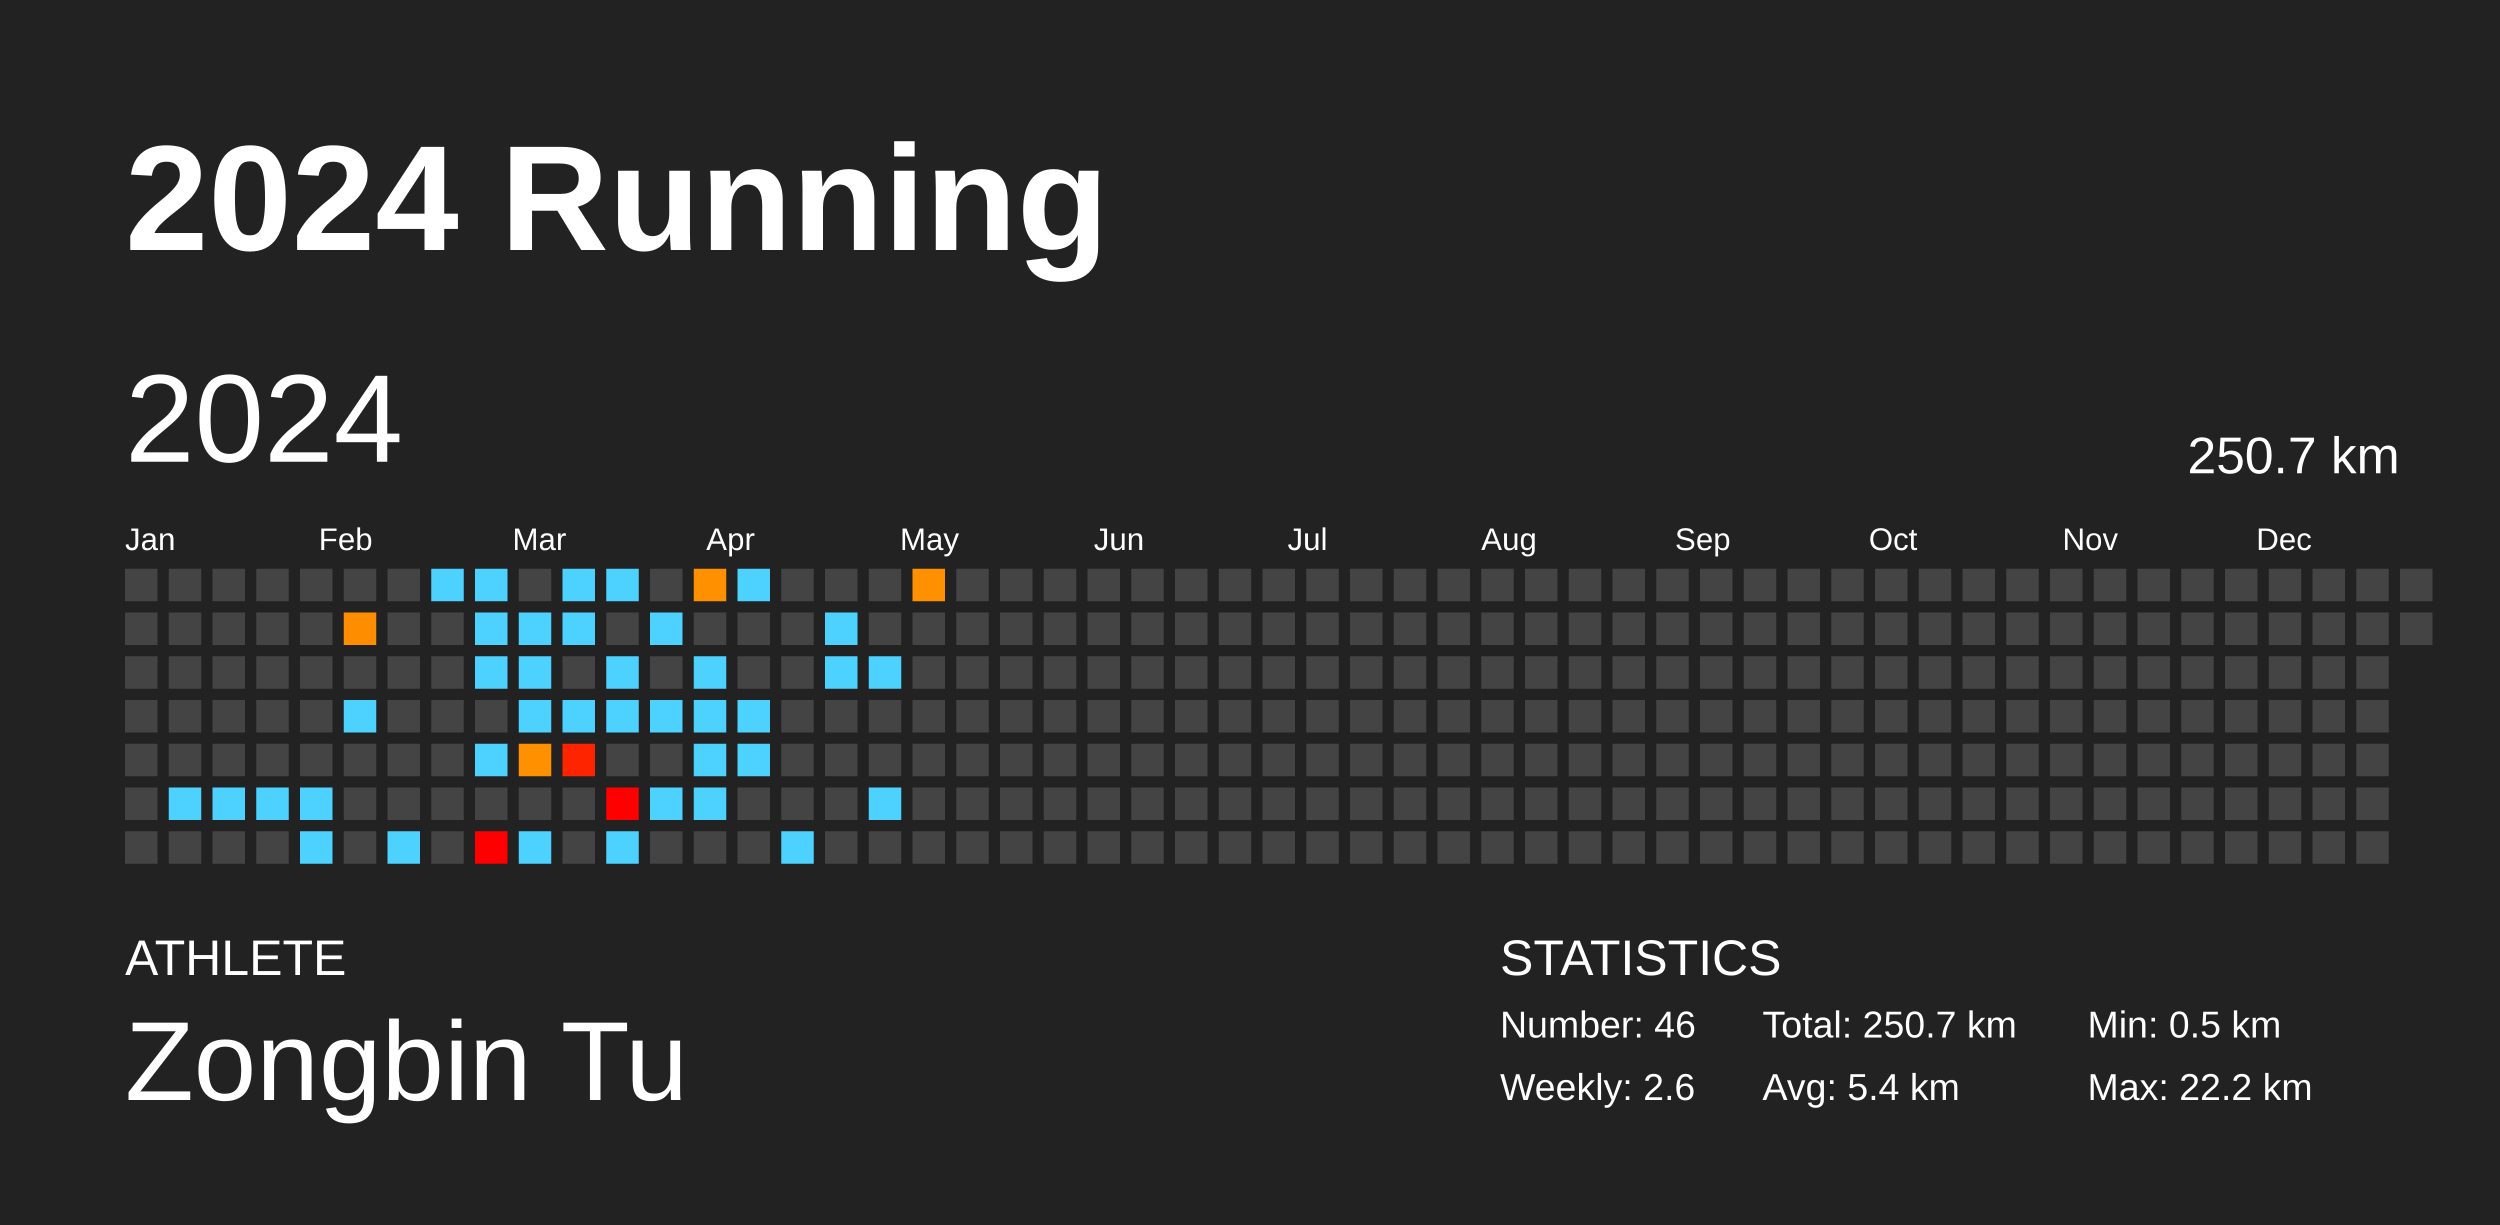
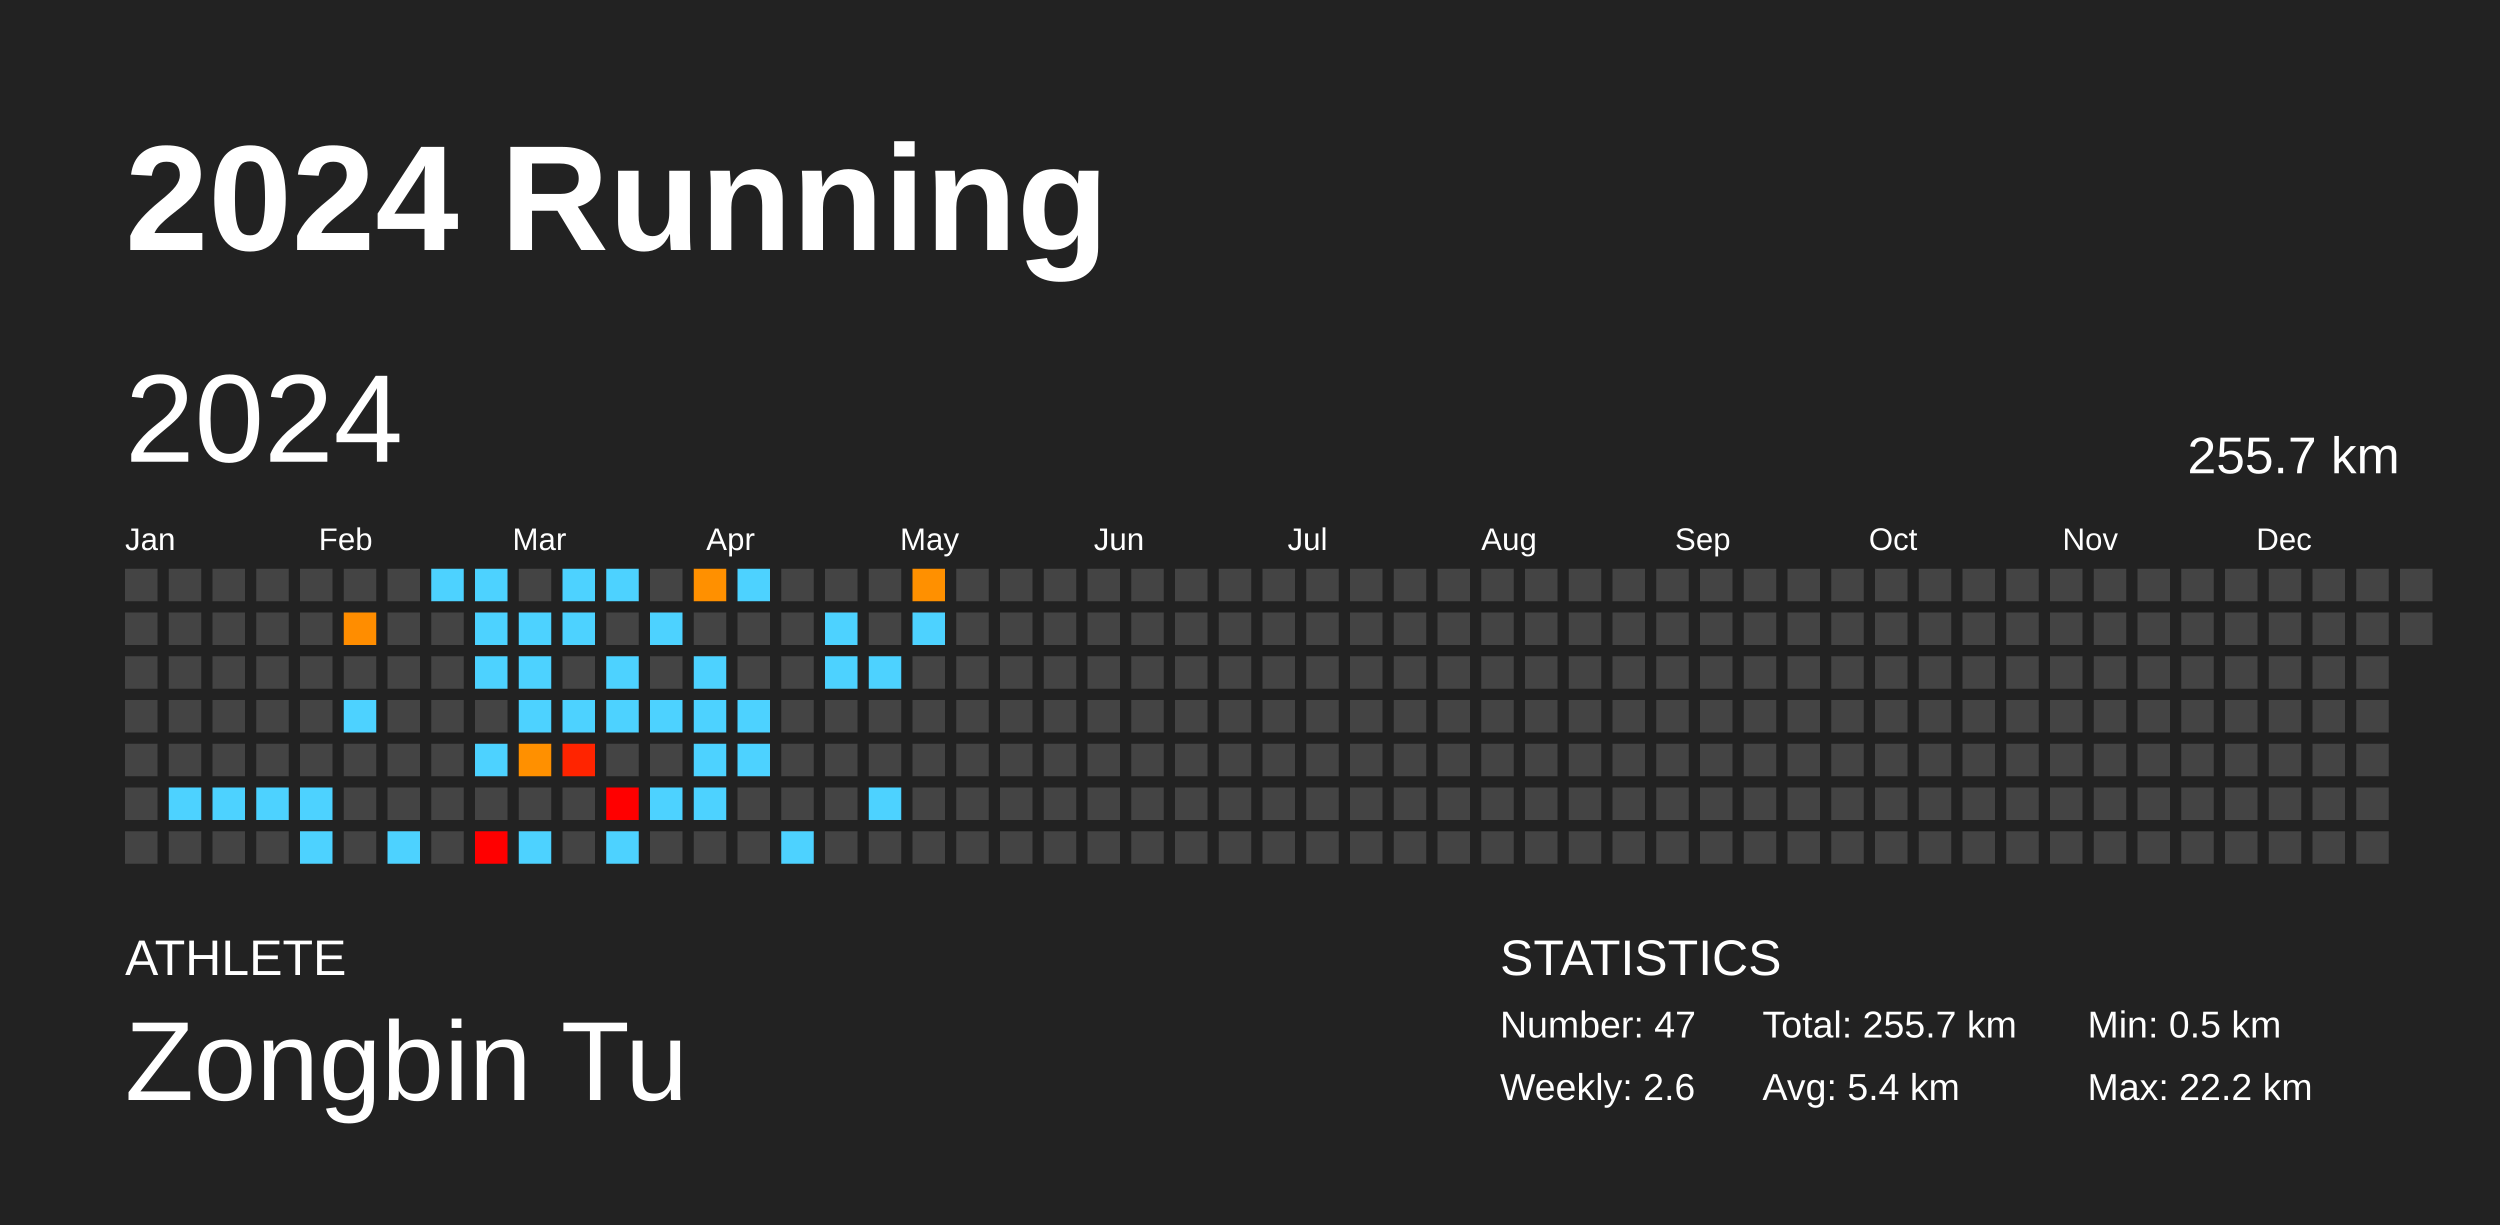
<svg xmlns="http://www.w3.org/2000/svg" baseProfile="full" height="98mm" version="1.1" viewBox="0,0,200,98" width="200mm">
  <defs />
  <rect fill="#222222" height="98" width="200" x="0" y="0" />
  <text fill="#FFFFFF" style="font-size:12px; font-family:Arial; font-weight:bold;" x="10" y="20">2024 Running</text>
  <text fill="#FFFFFF" style="font-size:4px; font-family:Arial" x="10" y="78">ATHLETE</text>
  <text fill="#FFFFFF" style="font-size:9px; font-family:Arial" x="10" y="88">Zongbin Tu</text>
  <text fill="#FFFFFF" style="font-size:4px; font-family:Arial" x="120" y="78">STATISTICS</text>
-   <text fill="#FFFFFF" style="font-size:3px; font-family:Arial" x="120" y="83">Number: 46</text>
+   <text fill="#FFFFFF" style="font-size:3px; font-family:Arial" x="120" y="83">Number: 47</text>
  <text fill="#FFFFFF" style="font-size:3px; font-family:Arial" x="120" y="88">Weekly: 2.6</text>
-   <text fill="#FFFFFF" style="font-size:3px; font-family:Arial" x="141" y="83">Total: 250.7 km</text>
+   <text fill="#FFFFFF" style="font-size:3px; font-family:Arial" x="141" y="83">Total: 255.7 km</text>
  <text fill="#FFFFFF" style="font-size:3px; font-family:Arial" x="141" y="88">Avg: 5.4 km</text>
  <text fill="#FFFFFF" style="font-size:3px; font-family:Arial" x="167" y="83">Min: 0.5 km</text>
  <text fill="#FFFFFF" style="font-size:3px; font-family:Arial" x="167" y="88">Max: 22.2 km</text>
  <text dominant-baseline="hanging" fill="#FFFFFF" style="font-size:10.0px; font-family:Arial;" x="10" y="30">2024</text>
-   <text dominant-baseline="hanging" fill="#FFFFFF" style="font-size:4.125px; font-family:Arial;" x="175" y="35">250.7 km</text>
+   <text dominant-baseline="hanging" fill="#FFFFFF" style="font-size:4.125px; font-family:Arial;" x="175" y="35">255.7 km</text>
  <text fill="#FFFFFF" style="font-size:2.5px; font-family:Arial" x="10.0" y="44">Jan</text>
  <text fill="#FFFFFF" style="font-size:2.5px; font-family:Arial" x="25.5" y="44">Feb</text>
  <text fill="#FFFFFF" style="font-size:2.5px; font-family:Arial" x="41.0" y="44">Mar</text>
  <text fill="#FFFFFF" style="font-size:2.5px; font-family:Arial" x="56.5" y="44">Apr</text>
  <text fill="#FFFFFF" style="font-size:2.5px; font-family:Arial" x="72.0" y="44">May</text>
  <text fill="#FFFFFF" style="font-size:2.5px; font-family:Arial" x="87.5" y="44">Jun</text>
  <text fill="#FFFFFF" style="font-size:2.5px; font-family:Arial" x="103.0" y="44">Jul</text>
  <text fill="#FFFFFF" style="font-size:2.5px; font-family:Arial" x="118.5" y="44">Aug</text>
  <text fill="#FFFFFF" style="font-size:2.5px; font-family:Arial" x="134.0" y="44">Sep</text>
  <text fill="#FFFFFF" style="font-size:2.5px; font-family:Arial" x="149.5" y="44">Oct</text>
  <text fill="#FFFFFF" style="font-size:2.5px; font-family:Arial" x="165.0" y="44">Nov</text>
  <text fill="#FFFFFF" style="font-size:2.5px; font-family:Arial" x="180.5" y="44">Dec</text>
  <rect fill="#444444" height="2.6" width="2.6" x="10.0" y="45.5" />
  <rect fill="#444444" height="2.6" width="2.6" x="10.0" y="49.0" />
  <rect fill="#444444" height="2.6" width="2.6" x="10.0" y="52.5" />
  <rect fill="#444444" height="2.6" width="2.6" x="10.0" y="56.0" />
  <rect fill="#444444" height="2.6" width="2.6" x="10.0" y="59.5" />
  <rect fill="#444444" height="2.6" width="2.6" x="10.0" y="63.0" />
  <rect fill="#444444" height="2.6" width="2.6" x="10.0" y="66.5" />
  <rect fill="#444444" height="2.6" width="2.6" x="13.5" y="45.5" />
  <rect fill="#444444" height="2.6" width="2.6" x="13.5" y="49.0" />
  <rect fill="#444444" height="2.6" width="2.6" x="13.5" y="52.5" />
  <rect fill="#444444" height="2.6" width="2.6" x="13.5" y="56.0" />
  <rect fill="#444444" height="2.6" width="2.6" x="13.5" y="59.5" />
  <rect fill="#4dd2ff" height="2.6" width="2.6" x="13.5" y="63.0" />
  <rect fill="#444444" height="2.6" width="2.6" x="13.5" y="66.5" />
  <rect fill="#444444" height="2.6" width="2.6" x="17.0" y="45.5" />
  <rect fill="#444444" height="2.6" width="2.6" x="17.0" y="49.0" />
  <rect fill="#444444" height="2.6" width="2.6" x="17.0" y="52.5" />
  <rect fill="#444444" height="2.6" width="2.6" x="17.0" y="56.0" />
  <rect fill="#444444" height="2.6" width="2.6" x="17.0" y="59.5" />
  <rect fill="#4dd2ff" height="2.6" width="2.6" x="17.0" y="63.0" />
  <rect fill="#444444" height="2.6" width="2.6" x="17.0" y="66.5" />
  <rect fill="#444444" height="2.6" width="2.6" x="20.5" y="45.5" />
  <rect fill="#444444" height="2.6" width="2.6" x="20.5" y="49.0" />
  <rect fill="#444444" height="2.6" width="2.6" x="20.5" y="52.5" />
  <rect fill="#444444" height="2.6" width="2.6" x="20.5" y="56.0" />
  <rect fill="#444444" height="2.6" width="2.6" x="20.5" y="59.5" />
  <rect fill="#4dd2ff" height="2.6" width="2.6" x="20.5" y="63.0" />
  <rect fill="#444444" height="2.6" width="2.6" x="20.5" y="66.5" />
  <rect fill="#444444" height="2.6" width="2.6" x="24.0" y="45.5" />
  <rect fill="#444444" height="2.6" width="2.6" x="24.0" y="49.0" />
  <rect fill="#444444" height="2.6" width="2.6" x="24.0" y="52.5" />
  <rect fill="#444444" height="2.6" width="2.6" x="24.0" y="56.0" />
  <rect fill="#444444" height="2.6" width="2.6" x="24.0" y="59.5" />
  <rect fill="#4dd2ff" height="2.6" width="2.6" x="24.0" y="63.0" />
  <rect fill="#4dd2ff" height="2.6" width="2.6" x="24.0" y="66.5" />
  <rect fill="#444444" height="2.6" width="2.6" x="27.5" y="45.5" />
  <rect fill="#ff8d00" height="2.6" width="2.6" x="27.5" y="49.0" />
  <rect fill="#444444" height="2.6" width="2.6" x="27.5" y="52.5" />
  <rect fill="#4dd2ff" height="2.6" width="2.6" x="27.5" y="56.0" />
  <rect fill="#444444" height="2.6" width="2.6" x="27.5" y="59.5" />
  <rect fill="#444444" height="2.6" width="2.6" x="27.5" y="63.0" />
  <rect fill="#444444" height="2.6" width="2.6" x="27.5" y="66.5" />
  <rect fill="#444444" height="2.6" width="2.6" x="31.0" y="45.5" />
  <rect fill="#444444" height="2.6" width="2.6" x="31.0" y="49.0" />
  <rect fill="#444444" height="2.6" width="2.6" x="31.0" y="52.5" />
  <rect fill="#444444" height="2.6" width="2.6" x="31.0" y="56.0" />
  <rect fill="#444444" height="2.6" width="2.6" x="31.0" y="59.5" />
  <rect fill="#444444" height="2.6" width="2.6" x="31.0" y="63.0" />
  <rect fill="#4dd2ff" height="2.6" width="2.6" x="31.0" y="66.5" />
  <rect fill="#4dd2ff" height="2.6" width="2.6" x="34.5" y="45.5" />
  <rect fill="#444444" height="2.6" width="2.6" x="34.5" y="49.0" />
  <rect fill="#444444" height="2.6" width="2.6" x="34.5" y="52.5" />
  <rect fill="#444444" height="2.6" width="2.6" x="34.5" y="56.0" />
  <rect fill="#444444" height="2.6" width="2.6" x="34.5" y="59.5" />
  <rect fill="#444444" height="2.6" width="2.6" x="34.5" y="63.0" />
  <rect fill="#444444" height="2.6" width="2.6" x="34.5" y="66.5" />
  <rect fill="#4dd2ff" height="2.6" width="2.6" x="38.0" y="45.5" />
  <rect fill="#4dd2ff" height="2.6" width="2.6" x="38.0" y="49.0" />
  <rect fill="#4dd2ff" height="2.6" width="2.6" x="38.0" y="52.5" />
  <rect fill="#444444" height="2.6" width="2.6" x="38.0" y="56.0" />
  <rect fill="#4dd2ff" height="2.6" width="2.6" x="38.0" y="59.5" />
  <rect fill="#444444" height="2.6" width="2.6" x="38.0" y="63.0" />
  <rect fill="red" height="2.6" width="2.6" x="38.0" y="66.5" />
  <rect fill="#444444" height="2.6" width="2.6" x="41.5" y="45.5" />
  <rect fill="#4dd2ff" height="2.6" width="2.6" x="41.5" y="49.0" />
  <rect fill="#4dd2ff" height="2.6" width="2.6" x="41.5" y="52.5" />
  <rect fill="#4dd2ff" height="2.6" width="2.6" x="41.5" y="56.0" />
  <rect fill="#ff9000" height="2.6" width="2.6" x="41.5" y="59.5" />
  <rect fill="#444444" height="2.6" width="2.6" x="41.5" y="63.0" />
  <rect fill="#4dd2ff" height="2.6" width="2.6" x="41.5" y="66.5" />
  <rect fill="#4dd2ff" height="2.6" width="2.6" x="45.0" y="45.5" />
  <rect fill="#4dd2ff" height="2.6" width="2.6" x="45.0" y="49.0" />
  <rect fill="#444444" height="2.6" width="2.6" x="45.0" y="52.5" />
  <rect fill="#4dd2ff" height="2.6" width="2.6" x="45.0" y="56.0" />
  <rect fill="#ff2400" height="2.6" width="2.6" x="45.0" y="59.5" />
  <rect fill="#444444" height="2.6" width="2.6" x="45.0" y="63.0" />
  <rect fill="#444444" height="2.6" width="2.6" x="45.0" y="66.5" />
  <rect fill="#4dd2ff" height="2.6" width="2.6" x="48.5" y="45.5" />
  <rect fill="#444444" height="2.6" width="2.6" x="48.5" y="49.0" />
  <rect fill="#4dd2ff" height="2.6" width="2.6" x="48.5" y="52.5" />
  <rect fill="#4dd2ff" height="2.6" width="2.6" x="48.5" y="56.0" />
  <rect fill="#444444" height="2.6" width="2.6" x="48.5" y="59.5" />
  <rect fill="red" height="2.6" width="2.6" x="48.5" y="63.0" />
  <rect fill="#4dd2ff" height="2.6" width="2.6" x="48.5" y="66.5" />
  <rect fill="#444444" height="2.6" width="2.6" x="52.0" y="45.5" />
  <rect fill="#4dd2ff" height="2.6" width="2.6" x="52.0" y="49.0" />
  <rect fill="#444444" height="2.6" width="2.6" x="52.0" y="52.5" />
  <rect fill="#4dd2ff" height="2.6" width="2.6" x="52.0" y="56.0" />
  <rect fill="#444444" height="2.6" width="2.6" x="52.0" y="59.5" />
  <rect fill="#4dd2ff" height="2.6" width="2.6" x="52.0" y="63.0" />
  <rect fill="#444444" height="2.6" width="2.6" x="52.0" y="66.5" />
  <rect fill="#ff9000" height="2.6" width="2.6" x="55.5" y="45.5" />
  <rect fill="#444444" height="2.6" width="2.6" x="55.5" y="49.0" />
  <rect fill="#4dd2ff" height="2.6" width="2.6" x="55.5" y="52.5" />
  <rect fill="#4dd2ff" height="2.6" width="2.6" x="55.5" y="56.0" />
  <rect fill="#4dd2ff" height="2.6" width="2.6" x="55.5" y="59.5" />
  <rect fill="#4dd2ff" height="2.6" width="2.6" x="55.5" y="63.0" />
  <rect fill="#444444" height="2.6" width="2.6" x="55.5" y="66.5" />
  <rect fill="#4dd2ff" height="2.6" width="2.6" x="59.0" y="45.5" />
  <rect fill="#444444" height="2.6" width="2.6" x="59.0" y="49.0" />
  <rect fill="#444444" height="2.6" width="2.6" x="59.0" y="52.5" />
  <rect fill="#4dd2ff" height="2.6" width="2.6" x="59.0" y="56.0" />
  <rect fill="#4dd2ff" height="2.6" width="2.6" x="59.0" y="59.5" />
  <rect fill="#444444" height="2.6" width="2.6" x="59.0" y="63.0" />
  <rect fill="#444444" height="2.6" width="2.6" x="59.0" y="66.5" />
  <rect fill="#444444" height="2.6" width="2.6" x="62.5" y="45.5" />
  <rect fill="#444444" height="2.6" width="2.6" x="62.5" y="49.0" />
  <rect fill="#444444" height="2.6" width="2.6" x="62.5" y="52.5" />
  <rect fill="#444444" height="2.6" width="2.6" x="62.5" y="56.0" />
  <rect fill="#444444" height="2.6" width="2.6" x="62.5" y="59.5" />
  <rect fill="#444444" height="2.6" width="2.6" x="62.5" y="63.0" />
  <rect fill="#4dd2ff" height="2.6" width="2.6" x="62.5" y="66.5" />
  <rect fill="#444444" height="2.6" width="2.6" x="66.0" y="45.5" />
  <rect fill="#4dd2ff" height="2.6" width="2.6" x="66.0" y="49.0" />
  <rect fill="#4dd2ff" height="2.6" width="2.6" x="66.0" y="52.5" />
  <rect fill="#444444" height="2.6" width="2.6" x="66.0" y="56.0" />
  <rect fill="#444444" height="2.6" width="2.6" x="66.0" y="59.5" />
  <rect fill="#444444" height="2.6" width="2.6" x="66.0" y="63.0" />
  <rect fill="#444444" height="2.6" width="2.6" x="66.0" y="66.5" />
  <rect fill="#444444" height="2.6" width="2.6" x="69.5" y="45.5" />
  <rect fill="#444444" height="2.6" width="2.6" x="69.5" y="49.0" />
  <rect fill="#4dd2ff" height="2.6" width="2.6" x="69.5" y="52.5" />
  <rect fill="#444444" height="2.6" width="2.6" x="69.5" y="56.0" />
  <rect fill="#444444" height="2.6" width="2.6" x="69.5" y="59.5" />
  <rect fill="#4dd2ff" height="2.6" width="2.6" x="69.5" y="63.0" />
  <rect fill="#444444" height="2.6" width="2.6" x="69.5" y="66.5" />
  <rect fill="#ff9000" height="2.6" width="2.6" x="73.0" y="45.5" />
-   <rect fill="#444444" height="2.6" width="2.6" x="73.0" y="49.0" />
+   <rect fill="#4dd2ff" height="2.6" width="2.6" x="73.0" y="49.0" />
  <rect fill="#444444" height="2.6" width="2.6" x="73.0" y="52.5" />
  <rect fill="#444444" height="2.6" width="2.6" x="73.0" y="56.0" />
  <rect fill="#444444" height="2.6" width="2.6" x="73.0" y="59.5" />
  <rect fill="#444444" height="2.6" width="2.6" x="73.0" y="63.0" />
  <rect fill="#444444" height="2.6" width="2.6" x="73.0" y="66.5" />
  <rect fill="#444444" height="2.6" width="2.6" x="76.5" y="45.5" />
  <rect fill="#444444" height="2.6" width="2.6" x="76.5" y="49.0" />
  <rect fill="#444444" height="2.6" width="2.6" x="76.5" y="52.5" />
  <rect fill="#444444" height="2.6" width="2.6" x="76.5" y="56.0" />
  <rect fill="#444444" height="2.6" width="2.6" x="76.5" y="59.5" />
  <rect fill="#444444" height="2.6" width="2.6" x="76.5" y="63.0" />
  <rect fill="#444444" height="2.6" width="2.6" x="76.5" y="66.5" />
  <rect fill="#444444" height="2.6" width="2.6" x="80.0" y="45.5" />
  <rect fill="#444444" height="2.6" width="2.6" x="80.0" y="49.0" />
  <rect fill="#444444" height="2.6" width="2.6" x="80.0" y="52.5" />
  <rect fill="#444444" height="2.6" width="2.6" x="80.0" y="56.0" />
  <rect fill="#444444" height="2.6" width="2.6" x="80.0" y="59.5" />
  <rect fill="#444444" height="2.6" width="2.6" x="80.0" y="63.0" />
  <rect fill="#444444" height="2.6" width="2.6" x="80.0" y="66.5" />
  <rect fill="#444444" height="2.6" width="2.6" x="83.5" y="45.5" />
  <rect fill="#444444" height="2.6" width="2.6" x="83.5" y="49.0" />
  <rect fill="#444444" height="2.6" width="2.6" x="83.5" y="52.5" />
  <rect fill="#444444" height="2.6" width="2.6" x="83.5" y="56.0" />
  <rect fill="#444444" height="2.6" width="2.6" x="83.5" y="59.5" />
  <rect fill="#444444" height="2.6" width="2.6" x="83.5" y="63.0" />
  <rect fill="#444444" height="2.6" width="2.6" x="83.5" y="66.5" />
  <rect fill="#444444" height="2.6" width="2.6" x="87.0" y="45.5" />
  <rect fill="#444444" height="2.6" width="2.6" x="87.0" y="49.0" />
  <rect fill="#444444" height="2.6" width="2.6" x="87.0" y="52.5" />
  <rect fill="#444444" height="2.6" width="2.6" x="87.0" y="56.0" />
  <rect fill="#444444" height="2.6" width="2.6" x="87.0" y="59.5" />
  <rect fill="#444444" height="2.6" width="2.6" x="87.0" y="63.0" />
  <rect fill="#444444" height="2.6" width="2.6" x="87.0" y="66.5" />
  <rect fill="#444444" height="2.6" width="2.6" x="90.5" y="45.5" />
  <rect fill="#444444" height="2.6" width="2.6" x="90.5" y="49.0" />
  <rect fill="#444444" height="2.6" width="2.6" x="90.5" y="52.5" />
  <rect fill="#444444" height="2.6" width="2.6" x="90.5" y="56.0" />
  <rect fill="#444444" height="2.6" width="2.6" x="90.5" y="59.5" />
  <rect fill="#444444" height="2.6" width="2.6" x="90.5" y="63.0" />
  <rect fill="#444444" height="2.6" width="2.6" x="90.5" y="66.5" />
  <rect fill="#444444" height="2.6" width="2.6" x="94.0" y="45.5" />
  <rect fill="#444444" height="2.6" width="2.6" x="94.0" y="49.0" />
  <rect fill="#444444" height="2.6" width="2.6" x="94.0" y="52.5" />
  <rect fill="#444444" height="2.6" width="2.6" x="94.0" y="56.0" />
  <rect fill="#444444" height="2.6" width="2.6" x="94.0" y="59.5" />
  <rect fill="#444444" height="2.6" width="2.6" x="94.0" y="63.0" />
  <rect fill="#444444" height="2.6" width="2.6" x="94.0" y="66.5" />
  <rect fill="#444444" height="2.6" width="2.6" x="97.5" y="45.5" />
  <rect fill="#444444" height="2.6" width="2.6" x="97.5" y="49.0" />
  <rect fill="#444444" height="2.6" width="2.6" x="97.5" y="52.5" />
  <rect fill="#444444" height="2.6" width="2.6" x="97.5" y="56.0" />
  <rect fill="#444444" height="2.6" width="2.6" x="97.5" y="59.5" />
  <rect fill="#444444" height="2.6" width="2.6" x="97.5" y="63.0" />
  <rect fill="#444444" height="2.6" width="2.6" x="97.5" y="66.5" />
  <rect fill="#444444" height="2.6" width="2.6" x="101.0" y="45.5" />
  <rect fill="#444444" height="2.6" width="2.6" x="101.0" y="49.0" />
  <rect fill="#444444" height="2.6" width="2.6" x="101.0" y="52.5" />
  <rect fill="#444444" height="2.6" width="2.6" x="101.0" y="56.0" />
  <rect fill="#444444" height="2.6" width="2.6" x="101.0" y="59.5" />
  <rect fill="#444444" height="2.6" width="2.6" x="101.0" y="63.0" />
  <rect fill="#444444" height="2.6" width="2.6" x="101.0" y="66.5" />
  <rect fill="#444444" height="2.6" width="2.6" x="104.5" y="45.5" />
  <rect fill="#444444" height="2.6" width="2.6" x="104.5" y="49.0" />
  <rect fill="#444444" height="2.6" width="2.6" x="104.5" y="52.5" />
  <rect fill="#444444" height="2.6" width="2.6" x="104.5" y="56.0" />
  <rect fill="#444444" height="2.6" width="2.6" x="104.5" y="59.5" />
  <rect fill="#444444" height="2.6" width="2.6" x="104.5" y="63.0" />
  <rect fill="#444444" height="2.6" width="2.6" x="104.5" y="66.5" />
  <rect fill="#444444" height="2.6" width="2.6" x="108.0" y="45.5" />
  <rect fill="#444444" height="2.6" width="2.6" x="108.0" y="49.0" />
  <rect fill="#444444" height="2.6" width="2.6" x="108.0" y="52.5" />
  <rect fill="#444444" height="2.6" width="2.6" x="108.0" y="56.0" />
  <rect fill="#444444" height="2.6" width="2.6" x="108.0" y="59.5" />
  <rect fill="#444444" height="2.6" width="2.6" x="108.0" y="63.0" />
  <rect fill="#444444" height="2.6" width="2.6" x="108.0" y="66.5" />
  <rect fill="#444444" height="2.6" width="2.6" x="111.5" y="45.5" />
  <rect fill="#444444" height="2.6" width="2.6" x="111.5" y="49.0" />
  <rect fill="#444444" height="2.6" width="2.6" x="111.5" y="52.5" />
  <rect fill="#444444" height="2.6" width="2.6" x="111.5" y="56.0" />
  <rect fill="#444444" height="2.6" width="2.6" x="111.5" y="59.5" />
  <rect fill="#444444" height="2.6" width="2.6" x="111.5" y="63.0" />
  <rect fill="#444444" height="2.6" width="2.6" x="111.5" y="66.5" />
  <rect fill="#444444" height="2.6" width="2.6" x="115.0" y="45.5" />
  <rect fill="#444444" height="2.6" width="2.6" x="115.0" y="49.0" />
  <rect fill="#444444" height="2.6" width="2.6" x="115.0" y="52.5" />
  <rect fill="#444444" height="2.6" width="2.6" x="115.0" y="56.0" />
  <rect fill="#444444" height="2.6" width="2.6" x="115.0" y="59.5" />
  <rect fill="#444444" height="2.6" width="2.6" x="115.0" y="63.0" />
  <rect fill="#444444" height="2.6" width="2.6" x="115.0" y="66.5" />
  <rect fill="#444444" height="2.6" width="2.6" x="118.5" y="45.5" />
  <rect fill="#444444" height="2.6" width="2.6" x="118.5" y="49.0" />
  <rect fill="#444444" height="2.6" width="2.6" x="118.5" y="52.5" />
  <rect fill="#444444" height="2.6" width="2.6" x="118.5" y="56.0" />
  <rect fill="#444444" height="2.6" width="2.6" x="118.5" y="59.5" />
  <rect fill="#444444" height="2.6" width="2.6" x="118.5" y="63.0" />
  <rect fill="#444444" height="2.6" width="2.6" x="118.5" y="66.5" />
  <rect fill="#444444" height="2.6" width="2.6" x="122.0" y="45.5" />
  <rect fill="#444444" height="2.6" width="2.6" x="122.0" y="49.0" />
  <rect fill="#444444" height="2.6" width="2.6" x="122.0" y="52.5" />
  <rect fill="#444444" height="2.6" width="2.6" x="122.0" y="56.0" />
  <rect fill="#444444" height="2.6" width="2.6" x="122.0" y="59.5" />
  <rect fill="#444444" height="2.6" width="2.6" x="122.0" y="63.0" />
  <rect fill="#444444" height="2.6" width="2.6" x="122.0" y="66.5" />
  <rect fill="#444444" height="2.6" width="2.6" x="125.5" y="45.5" />
  <rect fill="#444444" height="2.6" width="2.6" x="125.5" y="49.0" />
  <rect fill="#444444" height="2.6" width="2.6" x="125.5" y="52.5" />
  <rect fill="#444444" height="2.6" width="2.6" x="125.5" y="56.0" />
  <rect fill="#444444" height="2.6" width="2.6" x="125.5" y="59.5" />
  <rect fill="#444444" height="2.6" width="2.6" x="125.5" y="63.0" />
  <rect fill="#444444" height="2.6" width="2.6" x="125.5" y="66.5" />
  <rect fill="#444444" height="2.6" width="2.6" x="129.0" y="45.5" />
  <rect fill="#444444" height="2.6" width="2.6" x="129.0" y="49.0" />
  <rect fill="#444444" height="2.6" width="2.6" x="129.0" y="52.5" />
  <rect fill="#444444" height="2.6" width="2.6" x="129.0" y="56.0" />
  <rect fill="#444444" height="2.6" width="2.6" x="129.0" y="59.5" />
  <rect fill="#444444" height="2.6" width="2.6" x="129.0" y="63.0" />
  <rect fill="#444444" height="2.6" width="2.6" x="129.0" y="66.5" />
  <rect fill="#444444" height="2.6" width="2.6" x="132.5" y="45.5" />
  <rect fill="#444444" height="2.6" width="2.6" x="132.5" y="49.0" />
  <rect fill="#444444" height="2.6" width="2.6" x="132.5" y="52.5" />
  <rect fill="#444444" height="2.6" width="2.6" x="132.5" y="56.0" />
  <rect fill="#444444" height="2.6" width="2.6" x="132.5" y="59.5" />
  <rect fill="#444444" height="2.6" width="2.6" x="132.5" y="63.0" />
  <rect fill="#444444" height="2.6" width="2.6" x="132.5" y="66.5" />
  <rect fill="#444444" height="2.6" width="2.6" x="136.0" y="45.5" />
  <rect fill="#444444" height="2.6" width="2.6" x="136.0" y="49.0" />
  <rect fill="#444444" height="2.6" width="2.6" x="136.0" y="52.5" />
  <rect fill="#444444" height="2.6" width="2.6" x="136.0" y="56.0" />
  <rect fill="#444444" height="2.6" width="2.6" x="136.0" y="59.5" />
  <rect fill="#444444" height="2.6" width="2.6" x="136.0" y="63.0" />
  <rect fill="#444444" height="2.6" width="2.6" x="136.0" y="66.5" />
  <rect fill="#444444" height="2.6" width="2.6" x="139.5" y="45.5" />
  <rect fill="#444444" height="2.6" width="2.6" x="139.5" y="49.0" />
  <rect fill="#444444" height="2.6" width="2.6" x="139.5" y="52.5" />
  <rect fill="#444444" height="2.6" width="2.6" x="139.5" y="56.0" />
  <rect fill="#444444" height="2.6" width="2.6" x="139.5" y="59.5" />
  <rect fill="#444444" height="2.6" width="2.6" x="139.5" y="63.0" />
  <rect fill="#444444" height="2.6" width="2.6" x="139.5" y="66.5" />
  <rect fill="#444444" height="2.6" width="2.6" x="143.0" y="45.5" />
  <rect fill="#444444" height="2.6" width="2.6" x="143.0" y="49.0" />
  <rect fill="#444444" height="2.6" width="2.6" x="143.0" y="52.5" />
  <rect fill="#444444" height="2.6" width="2.6" x="143.0" y="56.0" />
  <rect fill="#444444" height="2.6" width="2.6" x="143.0" y="59.5" />
  <rect fill="#444444" height="2.6" width="2.6" x="143.0" y="63.0" />
  <rect fill="#444444" height="2.6" width="2.6" x="143.0" y="66.5" />
  <rect fill="#444444" height="2.6" width="2.6" x="146.5" y="45.5" />
  <rect fill="#444444" height="2.6" width="2.6" x="146.5" y="49.0" />
  <rect fill="#444444" height="2.6" width="2.6" x="146.5" y="52.5" />
  <rect fill="#444444" height="2.6" width="2.6" x="146.5" y="56.0" />
  <rect fill="#444444" height="2.6" width="2.6" x="146.5" y="59.5" />
  <rect fill="#444444" height="2.6" width="2.6" x="146.5" y="63.0" />
  <rect fill="#444444" height="2.6" width="2.6" x="146.5" y="66.5" />
  <rect fill="#444444" height="2.6" width="2.6" x="150.0" y="45.5" />
  <rect fill="#444444" height="2.6" width="2.6" x="150.0" y="49.0" />
  <rect fill="#444444" height="2.6" width="2.6" x="150.0" y="52.5" />
  <rect fill="#444444" height="2.6" width="2.6" x="150.0" y="56.0" />
  <rect fill="#444444" height="2.6" width="2.6" x="150.0" y="59.5" />
  <rect fill="#444444" height="2.6" width="2.6" x="150.0" y="63.0" />
  <rect fill="#444444" height="2.6" width="2.6" x="150.0" y="66.5" />
  <rect fill="#444444" height="2.6" width="2.6" x="153.5" y="45.5" />
  <rect fill="#444444" height="2.6" width="2.6" x="153.5" y="49.0" />
  <rect fill="#444444" height="2.6" width="2.6" x="153.5" y="52.5" />
  <rect fill="#444444" height="2.6" width="2.6" x="153.5" y="56.0" />
  <rect fill="#444444" height="2.6" width="2.6" x="153.5" y="59.5" />
  <rect fill="#444444" height="2.6" width="2.6" x="153.5" y="63.0" />
  <rect fill="#444444" height="2.6" width="2.6" x="153.5" y="66.5" />
  <rect fill="#444444" height="2.6" width="2.6" x="157.0" y="45.5" />
  <rect fill="#444444" height="2.6" width="2.6" x="157.0" y="49.0" />
  <rect fill="#444444" height="2.6" width="2.6" x="157.0" y="52.5" />
  <rect fill="#444444" height="2.6" width="2.6" x="157.0" y="56.0" />
  <rect fill="#444444" height="2.6" width="2.6" x="157.0" y="59.5" />
  <rect fill="#444444" height="2.6" width="2.6" x="157.0" y="63.0" />
  <rect fill="#444444" height="2.6" width="2.6" x="157.0" y="66.5" />
  <rect fill="#444444" height="2.6" width="2.6" x="160.5" y="45.5" />
  <rect fill="#444444" height="2.6" width="2.6" x="160.5" y="49.0" />
  <rect fill="#444444" height="2.6" width="2.6" x="160.5" y="52.5" />
  <rect fill="#444444" height="2.6" width="2.6" x="160.5" y="56.0" />
  <rect fill="#444444" height="2.6" width="2.6" x="160.5" y="59.5" />
  <rect fill="#444444" height="2.6" width="2.6" x="160.5" y="63.0" />
  <rect fill="#444444" height="2.6" width="2.6" x="160.5" y="66.5" />
  <rect fill="#444444" height="2.6" width="2.6" x="164.0" y="45.5" />
  <rect fill="#444444" height="2.6" width="2.6" x="164.0" y="49.0" />
  <rect fill="#444444" height="2.6" width="2.6" x="164.0" y="52.5" />
  <rect fill="#444444" height="2.6" width="2.6" x="164.0" y="56.0" />
  <rect fill="#444444" height="2.6" width="2.6" x="164.0" y="59.5" />
  <rect fill="#444444" height="2.6" width="2.6" x="164.0" y="63.0" />
  <rect fill="#444444" height="2.6" width="2.6" x="164.0" y="66.5" />
  <rect fill="#444444" height="2.6" width="2.6" x="167.5" y="45.5" />
  <rect fill="#444444" height="2.6" width="2.6" x="167.5" y="49.0" />
  <rect fill="#444444" height="2.6" width="2.6" x="167.5" y="52.5" />
  <rect fill="#444444" height="2.6" width="2.6" x="167.5" y="56.0" />
  <rect fill="#444444" height="2.6" width="2.6" x="167.5" y="59.5" />
  <rect fill="#444444" height="2.6" width="2.6" x="167.5" y="63.0" />
  <rect fill="#444444" height="2.6" width="2.6" x="167.5" y="66.5" />
  <rect fill="#444444" height="2.6" width="2.6" x="171.0" y="45.5" />
  <rect fill="#444444" height="2.6" width="2.6" x="171.0" y="49.0" />
  <rect fill="#444444" height="2.6" width="2.6" x="171.0" y="52.5" />
  <rect fill="#444444" height="2.6" width="2.6" x="171.0" y="56.0" />
  <rect fill="#444444" height="2.6" width="2.6" x="171.0" y="59.5" />
  <rect fill="#444444" height="2.6" width="2.6" x="171.0" y="63.0" />
  <rect fill="#444444" height="2.6" width="2.6" x="171.0" y="66.5" />
  <rect fill="#444444" height="2.6" width="2.6" x="174.5" y="45.5" />
  <rect fill="#444444" height="2.6" width="2.6" x="174.5" y="49.0" />
  <rect fill="#444444" height="2.6" width="2.6" x="174.5" y="52.5" />
  <rect fill="#444444" height="2.6" width="2.6" x="174.5" y="56.0" />
  <rect fill="#444444" height="2.6" width="2.6" x="174.5" y="59.5" />
  <rect fill="#444444" height="2.6" width="2.6" x="174.5" y="63.0" />
  <rect fill="#444444" height="2.6" width="2.6" x="174.5" y="66.5" />
  <rect fill="#444444" height="2.6" width="2.6" x="178.0" y="45.5" />
  <rect fill="#444444" height="2.6" width="2.6" x="178.0" y="49.0" />
  <rect fill="#444444" height="2.6" width="2.6" x="178.0" y="52.5" />
  <rect fill="#444444" height="2.6" width="2.6" x="178.0" y="56.0" />
  <rect fill="#444444" height="2.6" width="2.6" x="178.0" y="59.5" />
  <rect fill="#444444" height="2.6" width="2.6" x="178.0" y="63.0" />
  <rect fill="#444444" height="2.6" width="2.6" x="178.0" y="66.5" />
  <rect fill="#444444" height="2.6" width="2.6" x="181.5" y="45.5" />
  <rect fill="#444444" height="2.6" width="2.6" x="181.5" y="49.0" />
  <rect fill="#444444" height="2.6" width="2.6" x="181.5" y="52.5" />
  <rect fill="#444444" height="2.6" width="2.6" x="181.5" y="56.0" />
  <rect fill="#444444" height="2.6" width="2.6" x="181.5" y="59.5" />
  <rect fill="#444444" height="2.6" width="2.6" x="181.5" y="63.0" />
  <rect fill="#444444" height="2.6" width="2.6" x="181.5" y="66.5" />
  <rect fill="#444444" height="2.6" width="2.6" x="185.0" y="45.5" />
  <rect fill="#444444" height="2.6" width="2.6" x="185.0" y="49.0" />
  <rect fill="#444444" height="2.6" width="2.6" x="185.0" y="52.5" />
  <rect fill="#444444" height="2.6" width="2.6" x="185.0" y="56.0" />
  <rect fill="#444444" height="2.6" width="2.6" x="185.0" y="59.5" />
  <rect fill="#444444" height="2.6" width="2.6" x="185.0" y="63.0" />
  <rect fill="#444444" height="2.6" width="2.6" x="185.0" y="66.5" />
  <rect fill="#444444" height="2.6" width="2.6" x="188.5" y="45.5" />
  <rect fill="#444444" height="2.6" width="2.6" x="188.5" y="49.0" />
  <rect fill="#444444" height="2.6" width="2.6" x="188.5" y="52.5" />
  <rect fill="#444444" height="2.6" width="2.6" x="188.5" y="56.0" />
  <rect fill="#444444" height="2.6" width="2.6" x="188.5" y="59.5" />
  <rect fill="#444444" height="2.6" width="2.6" x="188.5" y="63.0" />
  <rect fill="#444444" height="2.6" width="2.6" x="188.5" y="66.5" />
  <rect fill="#444444" height="2.6" width="2.6" x="192.0" y="45.5" />
  <rect fill="#444444" height="2.6" width="2.6" x="192.0" y="49.0" />
</svg>
